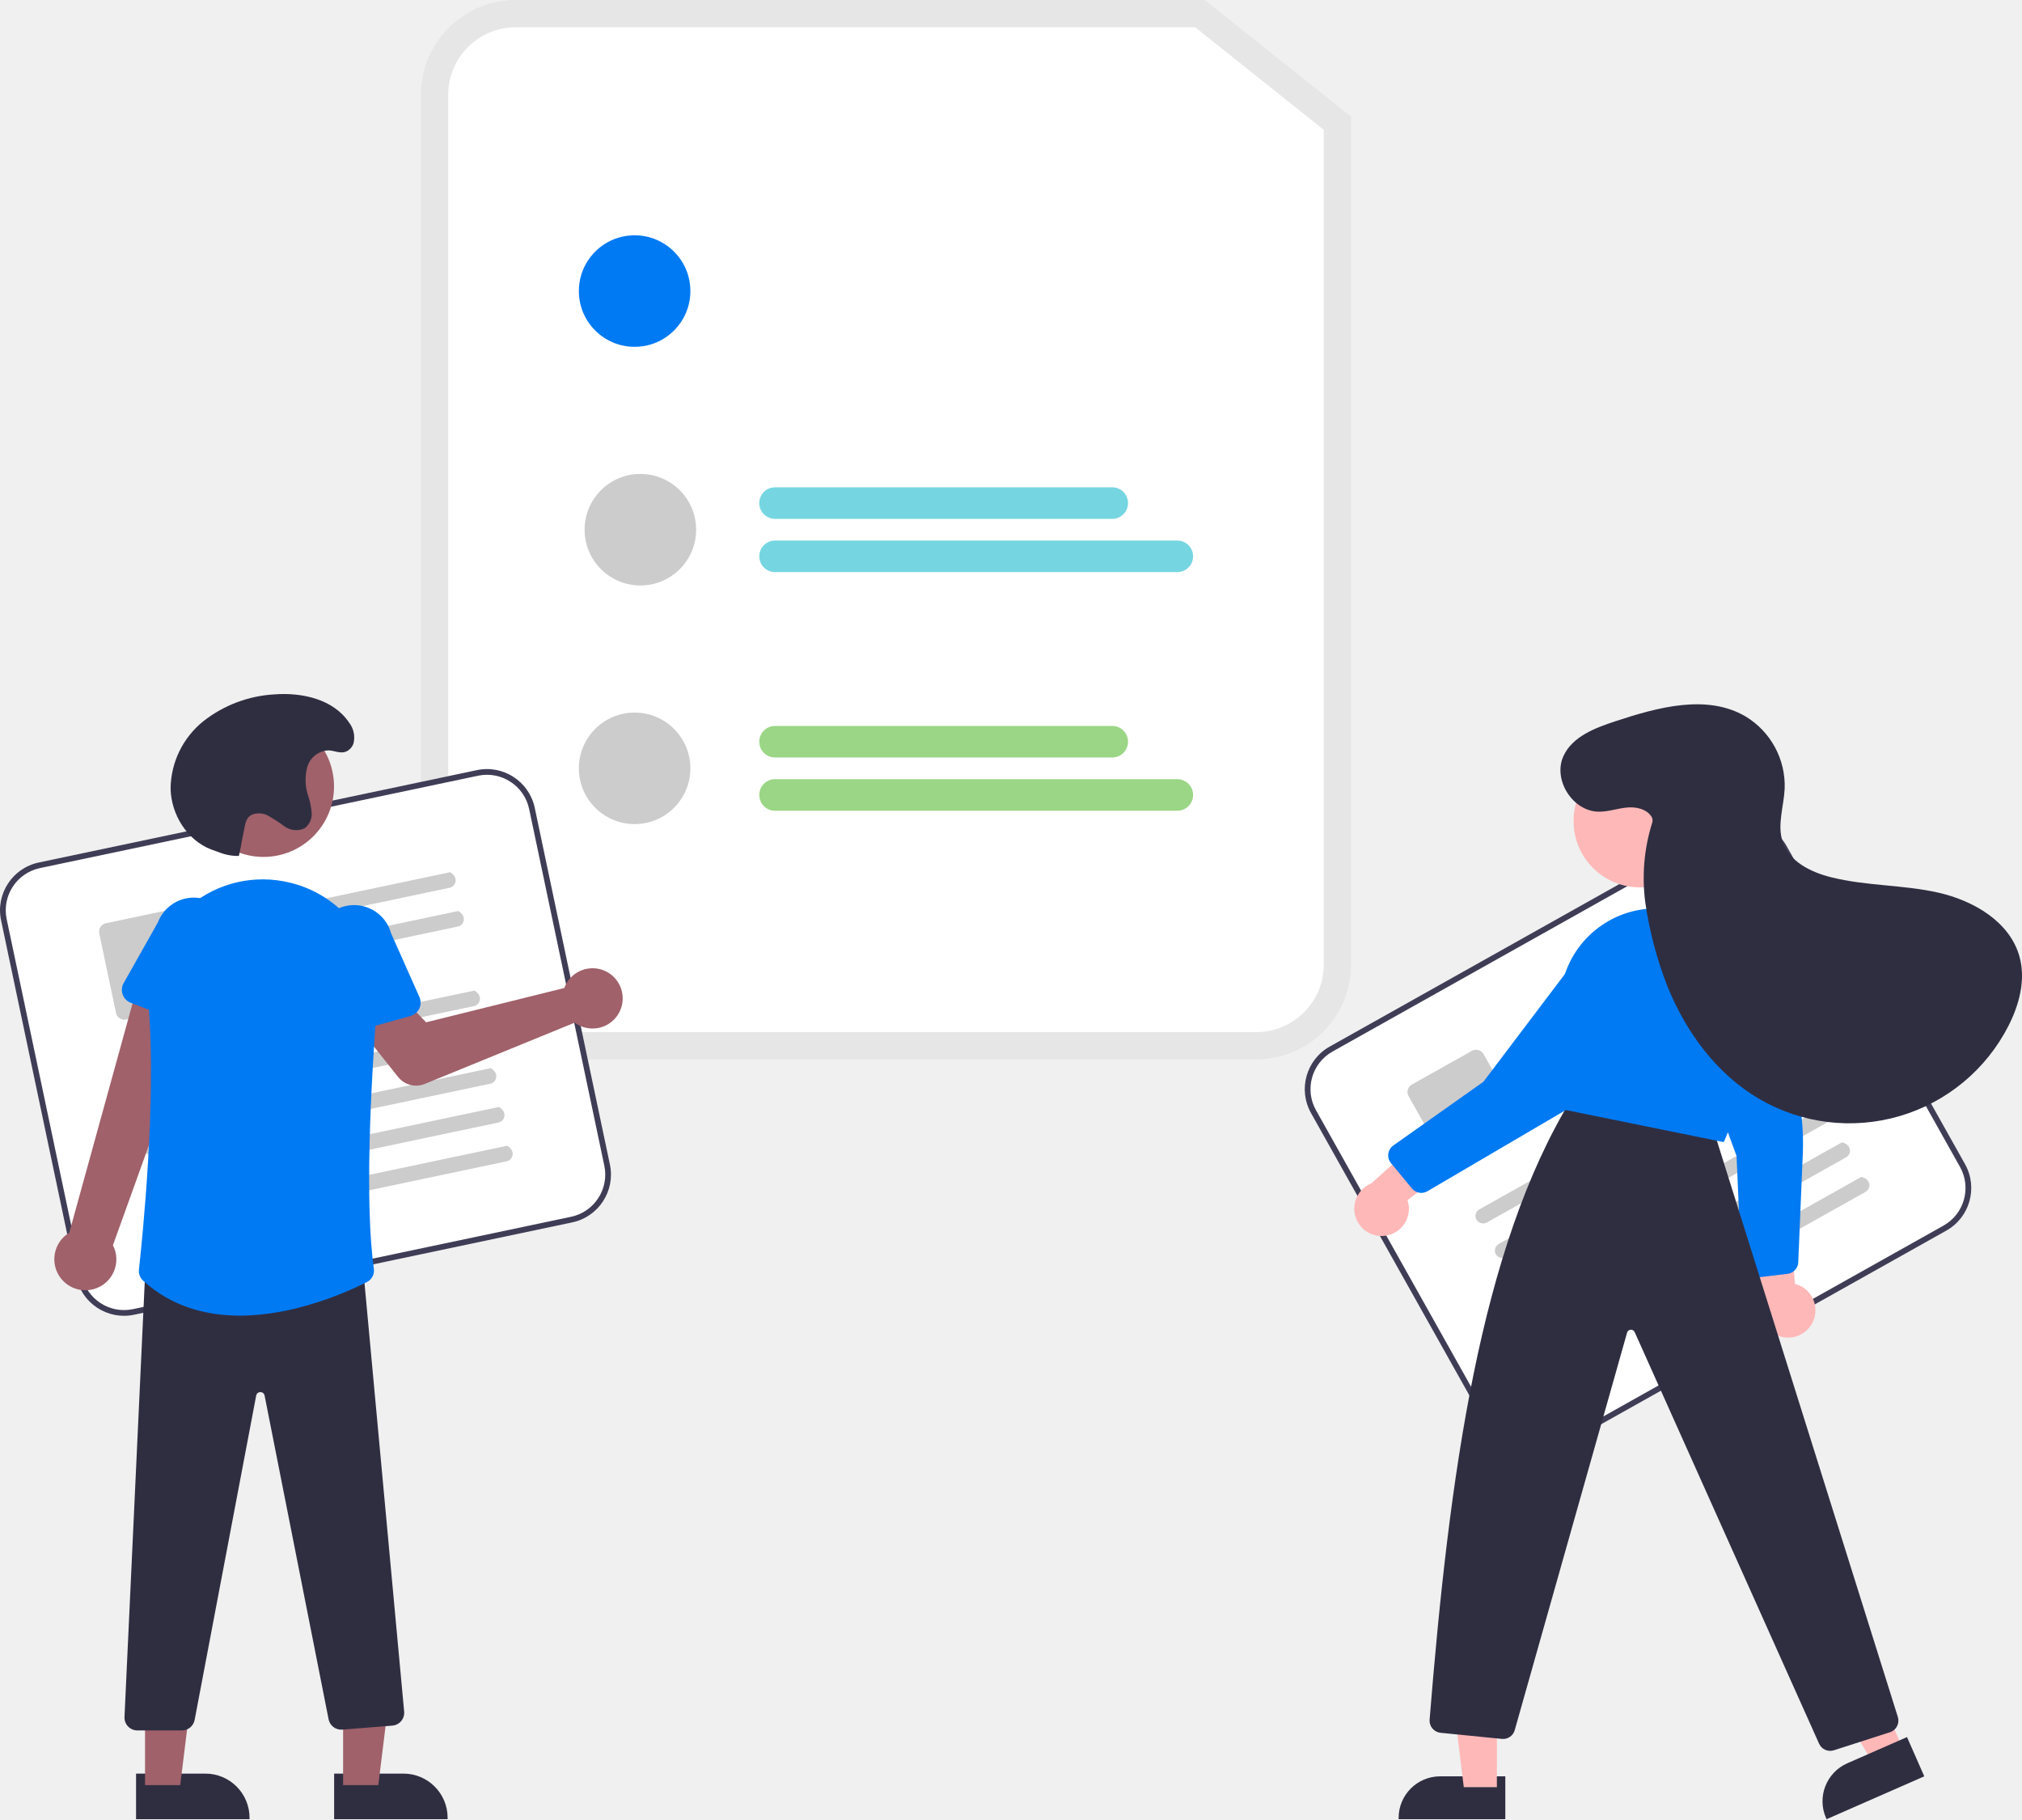
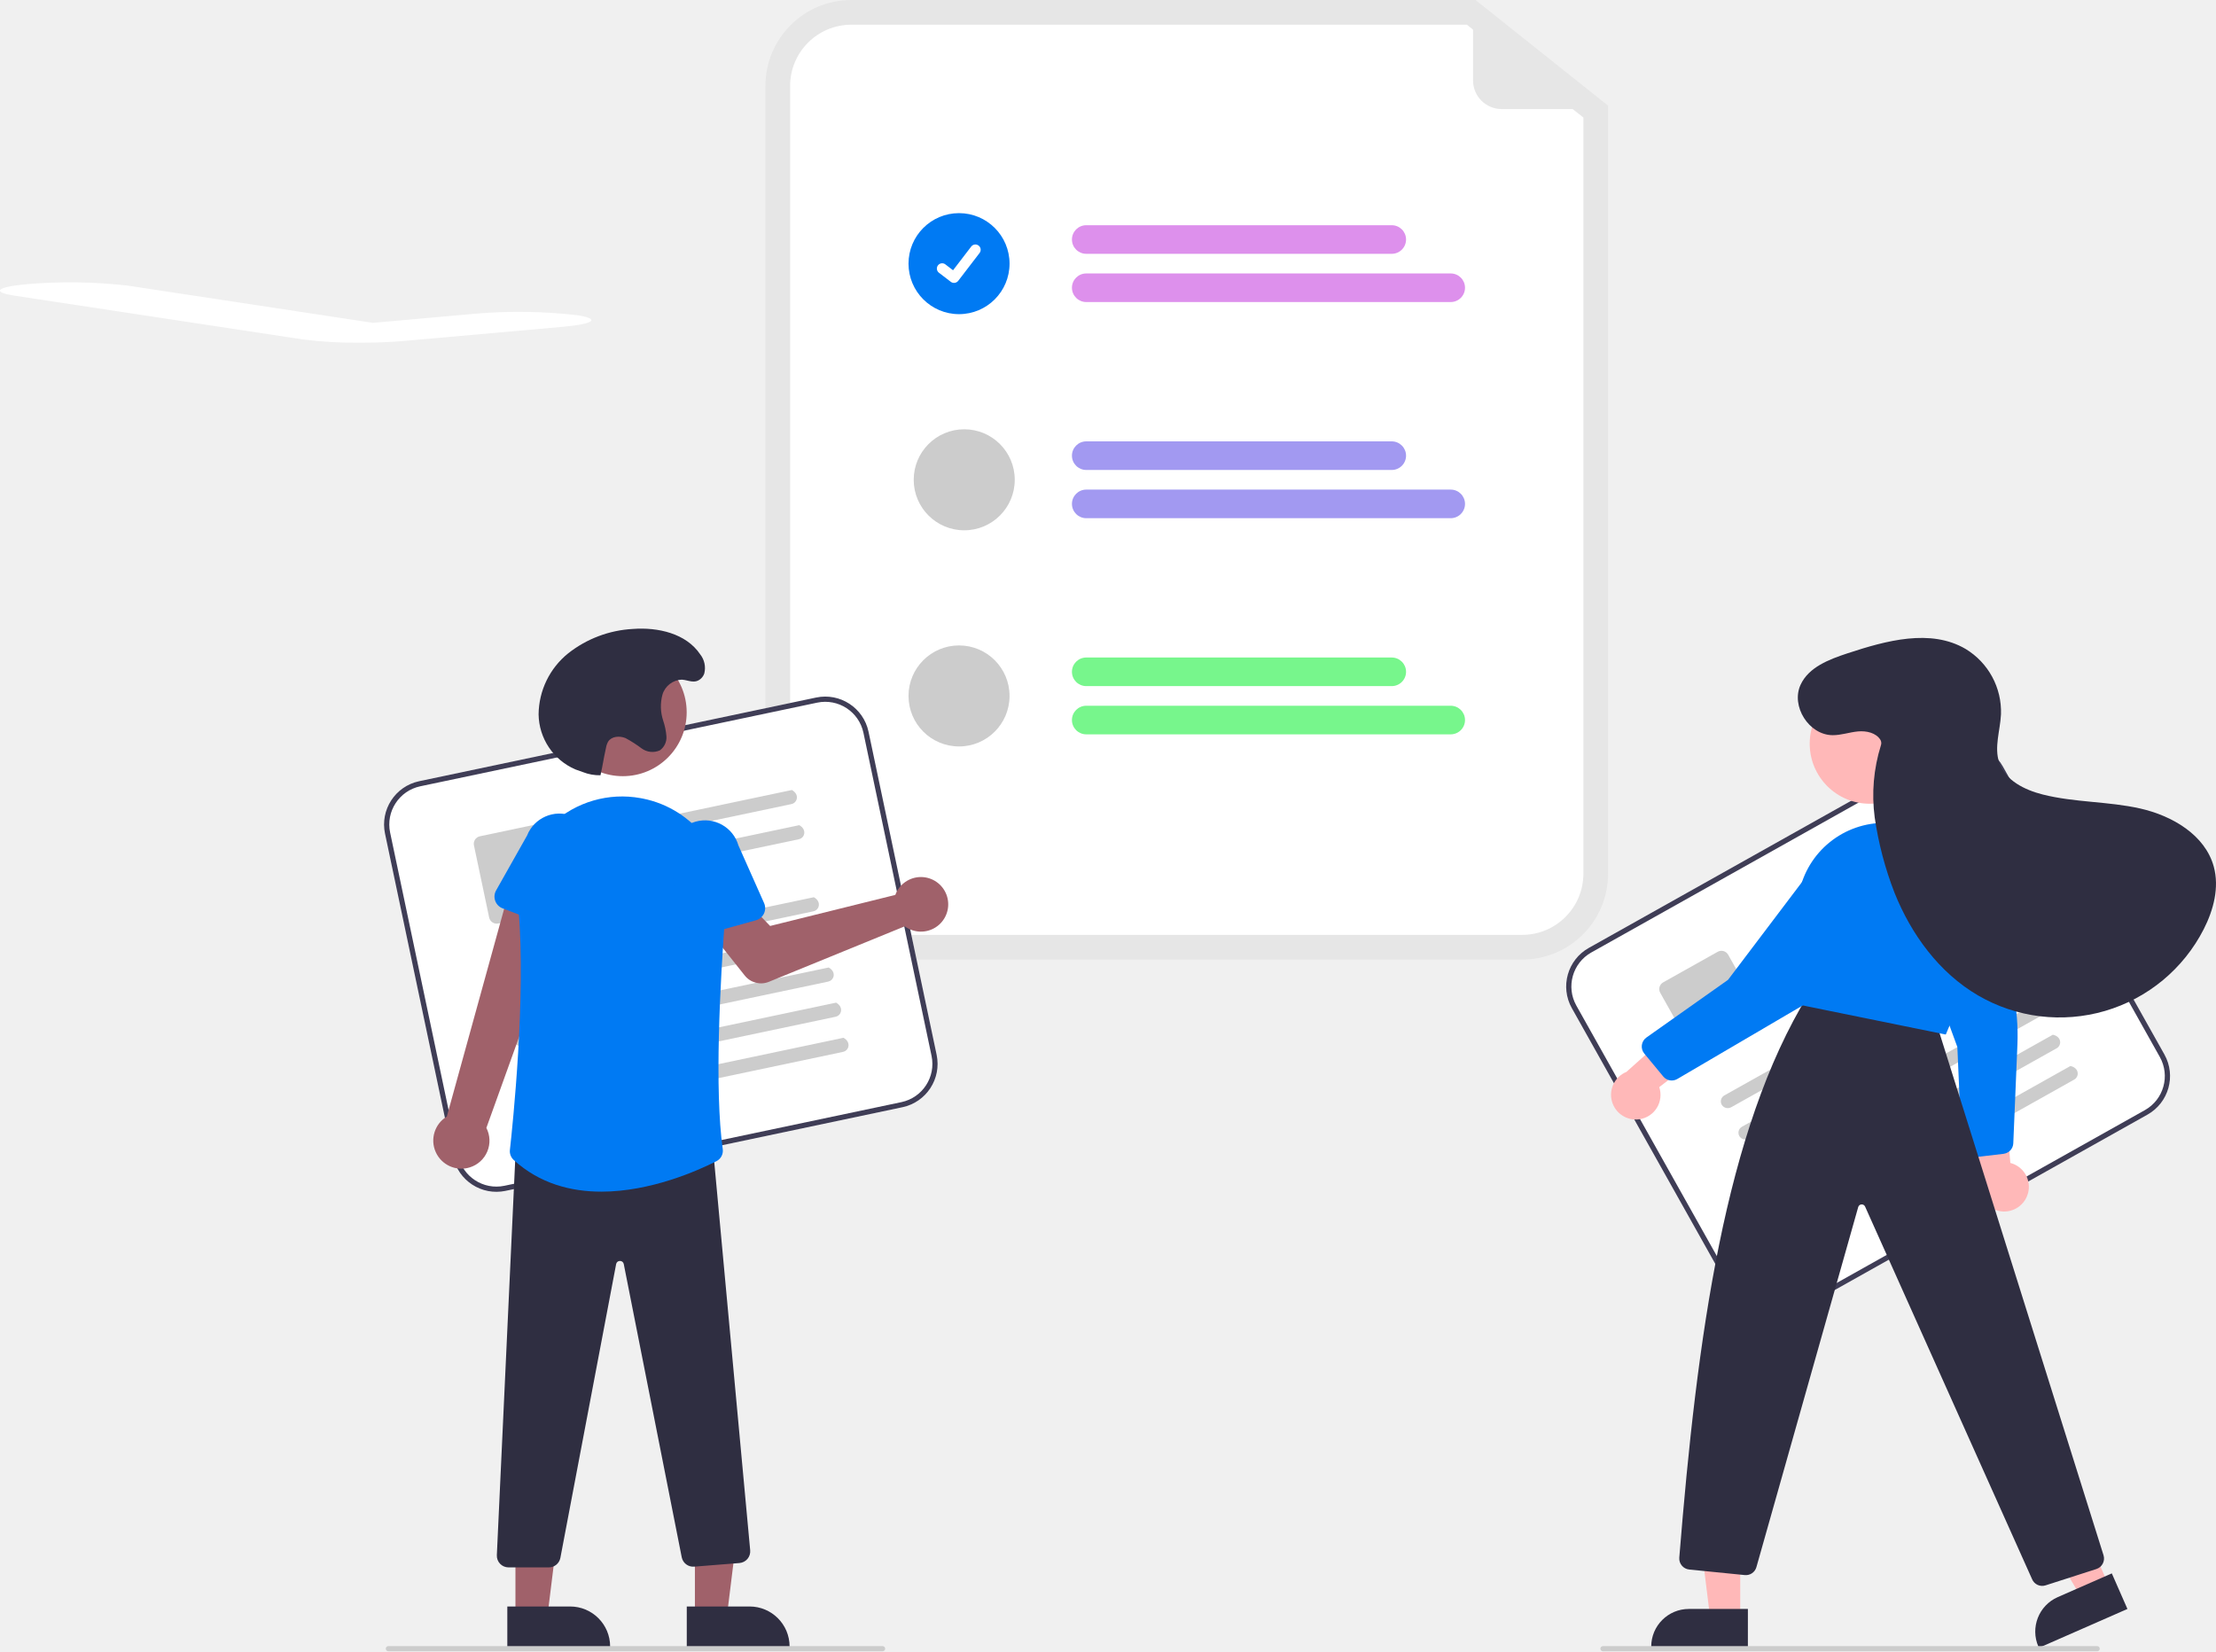
- <svg xmlns="http://www.w3.org/2000/svg" width="391.733" height="352.407" viewBox="0 0 391.733 352.407">
-   <g id="Group_20" data-name="Group 20" transform="translate(-1129 -130.921)">
-     <path id="Path_16" data-name="Path 16" d="M364.216,750.263h13.428a8.557,8.557,0,0,1,8.557,8.557v.278H364.216Z" transform="translate(829.518 -275.77)" fill="#2f2e41" />
-     <path id="Path_18" data-name="Path 18" d="M295.216,750.263h13.428a8.557,8.557,0,0,1,8.557,8.557v.278H295.216Z" transform="translate(860.143 -275.77)" fill="#2f2e41" />
-     <path id="Path_31" data-name="Path 31" d="M755.7,759.52H735.031v-.261a8.045,8.045,0,0,1,8.045-8.045H755.7Z" transform="translate(664.933 -276.192)" fill="#2f2e41" />
-     <g id="Group_19" data-name="Group 19">
-       <path id="Path_1" data-name="Path 1" d="M556.292,337.721H412.8a18.374,18.374,0,0,1-18.353-18.353V150.853A18.374,18.374,0,0,1,412.8,132.5H546.3l28.349,22.6V319.368A18.374,18.374,0,0,1,556.292,337.721Z" transform="translate(816.098 -1.579)" fill="#e6e6e6" />
-       <path id="Path_2" data-name="Path 2" d="M417.021,142a13.084,13.084,0,0,0-13.07,13.07V323.584a13.084,13.084,0,0,0,13.07,13.07H560.508a13.084,13.084,0,0,0,13.07-13.07V161.858L548.665,142Z" transform="translate(811.881 -5.796)" fill="#fff" />
-       <path id="Path_5" data-name="Path 5" d="M580.695,308.344H515.367a3.056,3.056,0,0,1,0-6.113h65.328a3.056,3.056,0,1,1,0,6.113Z" transform="translate(763.787 -76.913)" fill="#75d6e1" />
-       <path id="Path_6" data-name="Path 6" d="M593.3,326.891H515.367a3.056,3.056,0,0,1,0-6.113H593.3a3.056,3.056,0,1,1,0,6.113Z" transform="translate(763.787 -85.145)" fill="#75d6e1" />
-       <path id="Path_7" data-name="Path 7" d="M580.695,391.462H515.367a3.056,3.056,0,0,1,0-6.113h65.328a3.056,3.056,0,1,1,0,6.113Z" transform="translate(763.787 -113.805)" fill="#9ad685" />
-       <path id="Path_8" data-name="Path 8" d="M593.3,410.009H515.367a3.056,3.056,0,0,1,0-6.113H593.3a3.056,3.056,0,1,1,0,6.113Z" transform="translate(763.787 -122.037)" fill="#9ad685" />
-       <circle id="Ellipse_44" data-name="Ellipse 44" cx="10.802" cy="10.802" r="10.802" transform="translate(1241.147 176.503)" fill="#007af3" />
-       <circle id="Ellipse_44-2" data-name="Ellipse 44" cx="10.802" cy="10.802" r="10.802" transform="translate(1242.26 222.729)" fill="#ccc" />
-       <circle id="Ellipse_44-3" data-name="Ellipse 44" cx="10.802" cy="10.802" r="10.802" transform="translate(1241.147 268.956)" fill="#ccc" />
-       <path id="Path_10" data-name="Path 10" d="M358.688,488.187l-84.895,17.894a9.465,9.465,0,0,1-11.2-7.3l-14.568-69.113a9.465,9.465,0,0,1,7.3-11.2l84.895-17.894a9.465,9.465,0,0,1,11.2,7.3l14.568,69.113A9.465,9.465,0,0,1,358.688,488.187Z" transform="translate(881.179 -120.471)" fill="#fff" />
-       <path id="Path_11" data-name="Path 11" d="M358.688,488.187l-84.895,17.894a9.465,9.465,0,0,1-11.2-7.3l-14.568-69.113a9.465,9.465,0,0,1,7.3-11.2l84.895-17.894a9.465,9.465,0,0,1,11.2,7.3l14.568,69.113A9.465,9.465,0,0,1,358.688,488.187ZM255.555,419.555a8.352,8.352,0,0,0-6.442,9.883l14.568,69.113a8.352,8.352,0,0,0,9.884,6.442L358.458,487.1a8.352,8.352,0,0,0,6.443-9.883L350.333,408.1a8.352,8.352,0,0,0-9.883-6.442Z" transform="translate(881.179 -120.471)" fill="#3f3d56" />
-       <path id="Path_411" data-name="Path 411" d="M368.81,439.308l-42.845,9.031a1.519,1.519,0,0,1-1.8-1.036,1.463,1.463,0,0,1,1.112-1.81l43.614-9.193c1.7.96,1.165,2.745-.085,3.008Z" transform="translate(847.315 -136.42)" fill="#ccc" />
-       <path id="Path_412" data-name="Path 412" d="M371.658,452.821l-42.845,9.031a1.519,1.519,0,0,1-1.8-1.036,1.463,1.463,0,0,1,1.112-1.81l43.614-9.193c1.7.96,1.165,2.745-.085,3.008Z" transform="translate(846.051 -142.417)" fill="#ccc" />
-       <path id="Path_413" data-name="Path 413" d="M300.639,467.752l-13.076,2.756a1.648,1.648,0,0,1-1.95-1.271l-3.252-15.431a1.647,1.647,0,0,1,1.271-1.95l13.076-2.756a1.648,1.648,0,0,1,1.95,1.271L301.91,465.8a1.647,1.647,0,0,1-1.271,1.95Z" transform="translate(865.865 -142.085)" fill="#ccc" />
-       <path id="Path_414" data-name="Path 414" d="M359.274,480.536,293.885,494.32a1.519,1.519,0,0,1-1.8-1.036,1.463,1.463,0,0,1,1.111-1.81l66.159-13.945c1.7.96,1.165,2.745-.085,3.008Z" transform="translate(861.553 -154.719)" fill="#ccc" />
-       <path id="Path_415" data-name="Path 415" d="M362.123,494.054l-65.389,13.783a1.519,1.519,0,0,1-1.8-1.036,1.463,1.463,0,0,1,1.111-1.81l66.159-13.945c1.7.96,1.165,2.745-.085,3.008Z" transform="translate(860.289 -160.718)" fill="#ccc" />
-       <path id="Path_416" data-name="Path 416" d="M364.971,507.561l-65.39,13.783a1.519,1.519,0,0,1-1.8-1.036,1.463,1.463,0,0,1,1.112-1.81l66.159-13.945c1.7.96,1.165,2.745-.085,3.008Z" transform="translate(859.025 -166.713)" fill="#ccc" />
-       <path id="Path_417" data-name="Path 417" d="M367.82,521.078l-65.39,13.783a1.519,1.519,0,0,1-1.8-1.036,1.463,1.463,0,0,1,1.111-1.81L367.9,518.07c1.7.96,1.165,2.745-.085,3.008Z" transform="translate(857.76 -172.712)" fill="#ccc" />
-       <path id="Path_418" data-name="Path 418" d="M370.667,534.587l-65.39,13.783a1.519,1.519,0,0,1-1.8-1.036,1.463,1.463,0,0,1,1.112-1.81l66.159-13.945c1.7.96,1.165,2.745-.085,3.008Z" transform="translate(856.497 -178.708)" fill="#ccc" />
-       <path id="Path_12" data-name="Path 12" d="M413.161,472.738a5.854,5.854,0,0,0-.38.84l-26.77,6.643-4.657-4.818-8.189,6.078,7.415,9.33a4.45,4.45,0,0,0,5.166,1.35l29.047-11.87a5.838,5.838,0,1,0-1.633-7.554Z" transform="translate(825.546 -151.267)" fill="#a0616a" />
-       <path id="Path_13" data-name="Path 13" d="M274.544,532a5.975,5.975,0,0,0,3.547-8.447l18.422-51.2-12.794-2.267-14.086,51.044A6.007,6.007,0,0,0,274.544,532Z" transform="translate(872.788 -151.413)" fill="#a0616a" />
-       <path id="Path_14" data-name="Path 14" d="M304.626,470.414l-12.632-4.848a2.679,2.679,0,0,1-1.374-3.817L297.248,450a7.44,7.44,0,1,1,13.876,5.372L308.2,468.5a2.679,2.679,0,0,1-3.575,1.918Z" transform="translate(862.336 -140.389)" fill="#007af3" />
-       <path id="Path_15" data-name="Path 15" d="M119.524,600.777h6.818l3.243-26.3H119.523Z" transform="translate(1075.949 -124.058)" fill="#a0616a" />
-       <path id="Path_17" data-name="Path 17" d="M50.524,600.777h6.818l3.243-26.3H50.523Z" transform="translate(1106.574 -124.058)" fill="#a0616a" />
-       <path id="Path_19" data-name="Path 19" d="M302.313,661.993h-8.628a2.5,2.5,0,0,1-2.5-2.622l4.1-88.057.258-.007,41.667-1.086,8.153,88.107a2.5,2.5,0,0,1-2.292,2.731l-9.692.775a2.5,2.5,0,0,1-2.651-1.992l-12.4-62.721a.809.809,0,0,0-.817-.667h0a.809.809,0,0,0-.815.674l-11.925,62.845A2.508,2.508,0,0,1,302.313,661.993Z" transform="translate(861.934 -195.86)" fill="#2f2e41" />
-       <circle id="Ellipse_1" data-name="Ellipse 1" cx="13.66" cy="13.66" r="13.66" transform="translate(1166.393 269.6)" fill="#a0616a" />
-       <path id="Path_20" data-name="Path 20" d="M315.76,523.3c-6.511,0-13.2-1.711-18.741-6.771a2.531,2.531,0,0,1-.817-2.141c.593-5.331,3.472-32.858,1.851-51.246a22.257,22.257,0,0,1,7.205-18.523,22.023,22.023,0,0,1,18.888-5.469h0c.17.03.34.063.51.1a22.126,22.126,0,0,1,17.675,23.543c-1.255,16.5-2.379,38.808-.613,51.426a2.5,2.5,0,0,1-1.343,2.579C336.357,518.821,326.289,523.3,315.76,523.3Z" transform="translate(859.712 -137.524)" fill="#007af3" />
-       <path id="Path_21" data-name="Path 21" d="M360.942,472.559a2.676,2.676,0,0,1-1.174-1.9L358.1,457.32a7.44,7.44,0,1,1,14.323-4.031l5.482,12.325a2.679,2.679,0,0,1-1.73,3.669l-13.035,3.627A2.676,2.676,0,0,1,360.942,472.559Z" transform="translate(832.355 -141.551)" fill="#007af3" />
-       <path id="Path_22" data-name="Path 22" d="M320.478,405.6a9.787,9.787,0,0,1-3.78-.684c-.529-.2-1.078-.371-1.607-.576-4.664-1.8-7.737-6.769-7.847-11.769a16.947,16.947,0,0,1,6.323-13.049,24.469,24.469,0,0,1,13.809-5.219c5.371-.409,11.418.953,14.419,5.426a4.711,4.711,0,0,1,.884,4.072,2.606,2.606,0,0,1-.734,1.128c-1.34,1.192-2.676.3-4.043.217a4.469,4.469,0,0,0-4.171,3.192,9.618,9.618,0,0,0,.15,5.557,13.882,13.882,0,0,1,.7,3.379,3.4,3.4,0,0,1-1.408,2.991,3.877,3.877,0,0,1-3.889-.409,27.012,27.012,0,0,0-3.457-2.214c-1.268-.521-2.972-.406-3.71.75a4.1,4.1,0,0,0-.469,1.354c-.662,3.015-.51,2.837-1.171,5.853Z" transform="translate(854.806 -108.871)" fill="#2f2e41" />
-       <path id="Path_24" data-name="Path 24" d="M826.631,497.842l-75.669,42.445a9.465,9.465,0,0,1-12.871-3.621l-34.554-61.6a9.465,9.465,0,0,1,3.621-12.872l75.669-42.444a9.465,9.465,0,0,1,12.871,3.621l34.554,61.6a9.465,9.465,0,0,1-3.621,12.871Z" transform="translate(679.447 -128.537)" fill="#fff" />
-       <path id="Path_25" data-name="Path 25" d="M826.631,497.842l-75.669,42.445a9.465,9.465,0,0,1-12.871-3.621l-34.554-61.6a9.465,9.465,0,0,1,3.621-12.872l75.669-42.444a9.465,9.465,0,0,1,12.871,3.621l34.554,61.6a9.465,9.465,0,0,1-3.621,12.871ZM707.7,463.163a8.352,8.352,0,0,0-3.195,11.357l34.554,61.6a8.352,8.352,0,0,0,11.357,3.195l75.669-42.444a8.352,8.352,0,0,0,3.195-11.357l-34.554-61.6a8.352,8.352,0,0,0-11.357-3.195Z" transform="translate(679.447 -128.537)" fill="#3f3d56" />
-       <path id="Path_411-2" data-name="Path 411" d="M817.987,460.337,779.8,481.759a1.519,1.519,0,0,1-2.024-.452,1.463,1.463,0,0,1,.52-2.059l38.874-21.805c1.912.407,1.932,2.271.818,2.9Z" transform="translate(646.063 -145.803)" fill="#ccc" />
-       <path id="Path_412-2" data-name="Path 412" d="M824.743,472.382,786.554,493.8a1.519,1.519,0,0,1-2.024-.452,1.463,1.463,0,0,1,.52-2.059l38.874-21.805c1.912.407,1.932,2.271.818,2.9Z" transform="translate(643.064 -151.149)" fill="#ccc" />
-       <path id="Path_413-2" data-name="Path 413" d="M759.939,514.958,748.284,521.5a1.647,1.647,0,0,1-2.24-.63l-7.715-13.754a1.647,1.647,0,0,1,.63-2.24l11.655-6.538a1.648,1.648,0,0,1,2.24.63l7.715,13.754a1.647,1.647,0,0,1-.63,2.24Z" transform="translate(663.563 -163.86)" fill="#ccc" />
-       <path id="Path_414-2" data-name="Path 414" d="M822.339,497.155l-58.284,32.693a1.519,1.519,0,0,1-2.024-.452,1.463,1.463,0,0,1,.52-2.059l58.969-33.077C823.433,494.666,823.453,496.53,822.339,497.155Z" transform="translate(653.05 -162.144)" fill="#ccc" />
-       <path id="Path_415-2" data-name="Path 415" d="M829.1,509.2,770.814,541.9a1.519,1.519,0,0,1-2.024-.452,1.463,1.463,0,0,1,.52-2.059l58.969-33.077c1.912.407,1.932,2.271.818,2.9Z" transform="translate(650.05 -167.492)" fill="#ccc" />
-       <path id="Path_416-2" data-name="Path 416" d="M835.851,521.243l-58.283,32.692a1.519,1.519,0,0,1-2.024-.452,1.463,1.463,0,0,1,.52-2.059l58.969-33.077C836.945,518.754,836.964,520.618,835.851,521.243Z" transform="translate(647.052 -172.836)" fill="#ccc" />
-       <path id="Path_417-2" data-name="Path 417" d="M842.609,533.29l-58.284,32.693a1.519,1.519,0,0,1-2.024-.452,1.463,1.463,0,0,1,.52-2.059l58.969-33.078c1.912.407,1.932,2.271.818,2.9Z" transform="translate(644.053 -178.183)" fill="#ccc" />
-       <path id="Path_418-2" data-name="Path 418" d="M849.362,545.332l-58.284,32.692a1.519,1.519,0,0,1-2.023-.452,1.463,1.463,0,0,1,.52-2.059l58.969-33.077C850.456,542.843,850.476,544.707,849.362,545.332Z" transform="translate(641.056 -183.527)" fill="#ccc" />
-       <path id="Path_26" data-name="Path 26" d="M869.254,572.11a5.258,5.258,0,0,0-3.493-7.266l-1.585-18.617-7.623,6.013L859.227,569a5.286,5.286,0,0,0,10.027,3.113Z" transform="translate(610.996 -185.21)" fill="#ffb8b8" />
-       <path id="Path_27" data-name="Path 27" d="M852.537,523.92l-6.331.755a2.353,2.353,0,0,1-2.629-2.235l-.923-21.358-12-32.783a6.756,6.756,0,0,1,.357-6.433,8.823,8.823,0,0,1,1.005-1.3,6.735,6.735,0,0,1,5.874-2.086,7.022,7.022,0,0,1,5.274,3.665l7.826,16.4a46.585,46.585,0,0,1,4.5,22.009l-.883,21.127a2.351,2.351,0,0,1-2.041,2.233Z" transform="translate(622.779 -146.236)" fill="#007af3" />
-       <path id="Path_28" data-name="Path 28" d="M648.282,591.6l-5.87,2.576-12.73-21.414,8.663-3.8Z" transform="translate(849.517 -121.608)" fill="#ffb8b8" />
-       <path id="Path_29" data-name="Path 29" d="M902.4,745.143,883.47,753.45l-.105-.239a8.045,8.045,0,0,1,4.133-10.6h0l11.559-5.074Z" transform="translate(599.398 -270.122)" fill="#2f2e41" />
-       <path id="Path_30" data-name="Path 30" d="M513.888,602.745h-6.41l-3.049-24.725h9.461Z" transform="translate(905.111 -125.631)" fill="#ffb8b8" />
-       <path id="Path_32" data-name="Path 32" d="M821.258,639.875l-35.708-79.687a.784.784,0,0,0-1.477.1L762.315,637.26a2.339,2.339,0,0,1-2.5,1.724L747.928,637.8a2.366,2.366,0,0,1-2.112-2.532c3.78-47.008,9.737-91.374,27.586-120.418l.095-.155,27,5.294,36.043,114.776a2.363,2.363,0,0,1-1.53,2.928l-10.869,3.494a2.344,2.344,0,0,1-2.881-1.308Z" transform="translate(660.149 -171.213)" fill="#2f2e41" />
-       <circle id="Ellipse_2" data-name="Ellipse 2" cx="12.842" cy="12.842" r="12.842" transform="translate(1433.853 277.13)" fill="#ffb8b8" />
-       <path id="Path_33" data-name="Path 33" d="M791.217,487.881l-.164-.034-.039-.162a55.863,55.863,0,0,1-.123-23.7,18.613,18.613,0,0,1,18.635-15.058h0a18.644,18.644,0,0,1,18.252,17.925c.551,14.478-5.366,27.029-5.426,27.154l-.088.184Z" transform="translate(640.675 -142.025)" fill="#007af3" />
-       <path id="Path_34" data-name="Path 34" d="M725.676,545.788a5.258,5.258,0,0,0,4.217-6.872L744.684,527.5,735.5,524.35l-12.638,11.323a5.286,5.286,0,0,0,2.814,10.115Z" transform="translate(671.79 -175.5)" fill="#ffb8b8" />
-       <path id="Path_35" data-name="Path 35" d="M738.995,505.73a2.344,2.344,0,0,1-3-.53l-4.063-4.913a2.352,2.352,0,0,1,.455-3.42l17.454-12.343L770.9,456.68a6.756,6.756,0,0,1,5.6-3.184,8.813,8.813,0,0,1,1.635.143h0a6.732,6.732,0,0,1,4.935,3.809,7.022,7.022,0,0,1-.224,6.418l-15.593,25.253-.034.055Z" transform="translate(666.55 -144.052)" fill="#007af3" />
-       <path id="Path_36" data-name="Path 36" d="M809.077,399.638c-.946-1.557-3.035-2-4.849-1.819s-3.577.815-5.4.8c-5.059-.039-8.964-6.205-6.837-10.8,1.744-3.765,6.1-5.418,10.042-6.715,8.263-2.72,17.755-5.334,25.254-.923a15.691,15.691,0,0,1,7.553,13.982c-.169,3.471-1.5,7.037-.374,10.326,1.3,3.794,5.41,5.829,9.3,6.814,6.813,1.726,14,1.448,20.852,3s13.881,5.659,15.729,12.44c1.214,4.454-.053,9.249-2.15,13.362a34.606,34.606,0,0,1-48.277,14.16c-8.288-4.84-14.272-13.019-17.839-21.929a73.425,73.425,0,0,1-4.244-16.128,35.874,35.874,0,0,1,1.326-15.413,1.416,1.416,0,0,0-.083-1.156Z" transform="translate(639.914 -110.463)" fill="#2f2e41" />
-     </g>
+ <svg xmlns="http://www.w3.org/2000/svg" width="441.629" height="329.14" viewBox="0 0 441.629 329.14">
+   <g id="Group_20" data-name="Group 20" transform="translate(-1129.371 -126.93)">
+     <path id="Path_395" data-name="Path 395" d="M532.094,238.549c3.057,0,6.032-.114,8.479-.328l.151-.013,31.936-2.844c6.219-.555,7.4-1.592,2.627-2.316a101.392,101.392,0,0,0-19.9-.306L534.7,234.589l-48.879-7.423a101.357,101.357,0,0,0-19.891-.306h0l.3.049-.312-.049c-6.211.556-7.385,1.592-2.624,2.316l57.493,8.727a83.154,83.154,0,0,0,11.288.644Z" transform="translate(668.997 -43.309)" fill="#fff" />
+     <path id="Path_124" data-name="Path 124" d="M545.285,323.764H411.556a17.124,17.124,0,0,1-17.1-17.1V149.6a17.124,17.124,0,0,1,17.1-17.1H535.97l26.421,21.059v153.1A17.124,17.124,0,0,1,545.285,323.764Z" transform="translate(887.46 -5.57)" fill="#e6e6e6" />
+     <path id="Path_125" data-name="Path 125" d="M416.132,142a12.2,12.2,0,0,0-12.181,12.181V311.235a12.2,12.2,0,0,0,12.181,12.181H549.861a12.2,12.2,0,0,0,12.181-12.181V160.508L538.823,142Z" transform="translate(882.885 -10.146)" fill="#fff" />
+     <path id="Path_126" data-name="Path 126" d="M576.044,224.81H515.159a2.848,2.848,0,1,1,0-5.7h60.885a2.848,2.848,0,0,1,0,5.7Z" transform="translate(830.691 -47.289)" fill="#dd90ec" />
+     <path id="Path_127" data-name="Path 127" d="M587.794,243.357H515.159a2.848,2.848,0,1,1,0-5.7h72.635a2.848,2.848,0,1,1,0,5.7Z" transform="translate(830.691 -56.223)" fill="#dd90ec" />
+     <path id="Path_128" data-name="Path 128" d="M576.044,307.928H515.159a2.848,2.848,0,1,1,0-5.7h60.885a2.848,2.848,0,0,1,0,5.7Z" transform="translate(830.691 -87.324)" fill="#a299f1" />
+     <path id="Path_129" data-name="Path 129" d="M587.794,326.475H515.159a2.848,2.848,0,1,1,0-5.7h72.635a2.848,2.848,0,1,1,0,5.7Z" transform="translate(830.691 -96.258)" fill="#a299f1" />
+     <path id="Path_130" data-name="Path 130" d="M576.044,391.046H515.159a2.848,2.848,0,1,1,0-5.7h60.885a2.848,2.848,0,0,1,0,5.7Z" transform="translate(830.691 -127.36)" fill="#77f68c" />
+     <path id="Path_131" data-name="Path 131" d="M587.794,409.593H515.159a2.848,2.848,0,1,1,0-5.7h72.635a2.848,2.848,0,1,1,0,5.7Z" transform="translate(830.691 -136.293)" fill="#77f68c" />
+     <circle id="Ellipse_44" data-name="Ellipse 44" cx="10.068" cy="10.068" r="10.068" transform="translate(1310.429 169.412)" fill="#007af3" />
+     <path id="Path_395-2" data-name="Path 395" d="M463.791,234.177a1.044,1.044,0,0,1-.628-.209l-.011-.008-2.366-1.81a1.051,1.051,0,1,1,1.279-1.669l1.533,1.175,3.621-4.725a1.051,1.051,0,0,1,1.474-.195h0l-.023.031.023-.031a1.052,1.052,0,0,1,.194,1.474l-4.26,5.555a1.052,1.052,0,0,1-.836.41Z" transform="translate(855.707 -50.857)" fill="#fff" />
+     <circle id="Ellipse_44-2" data-name="Ellipse 44" cx="10.068" cy="10.068" r="10.068" transform="translate(1311.466 212.494)" fill="#ccc" />
+     <circle id="Ellipse_44-3" data-name="Ellipse 44" cx="10.068" cy="10.068" r="10.068" transform="translate(1310.429 255.577)" fill="#ccc" />
+     <path id="Path_132" data-name="Path 132" d="M692.932,154.606h-20.7a5.7,5.7,0,0,1-5.7-5.7V133.623a.356.356,0,0,1,.577-.279l26.037,20.627a.356.356,0,0,1-.221.635Z" transform="translate(756.404 -5.94)" fill="#e6e6e6" />
+     <path id="Path_133" data-name="Path 133" d="M351.148,482.215l-79.121,16.677a8.822,8.822,0,0,1-10.44-6.8L248.01,427.675a8.822,8.822,0,0,1,6.8-10.44l79.121-16.677a8.822,8.822,0,0,1,10.44,6.8l13.577,64.412A8.822,8.822,0,0,1,351.148,482.215Z" transform="translate(958.088 -134.594)" fill="#fff" />
+     <path id="Path_134" data-name="Path 134" d="M351.148,482.215l-79.121,16.677a8.822,8.822,0,0,1-10.44-6.8L248.01,427.675a8.822,8.822,0,0,1,6.8-10.44l79.121-16.677a8.822,8.822,0,0,1,10.44,6.8l13.577,64.412A8.822,8.822,0,0,1,351.148,482.215ZM255.029,418.25a7.784,7.784,0,0,0-6,9.211L262.6,491.874a7.784,7.784,0,0,0,9.211,6L350.934,481.2a7.784,7.784,0,0,0,6-9.211l-13.577-64.413a7.784,7.784,0,0,0-9.211-6Z" transform="translate(958.088 -134.594)" fill="#3f3d56" />
+     <path id="Path_411" data-name="Path 411" d="M365.771,439.1l-39.931,8.417a1.415,1.415,0,0,1-1.674-.966,1.364,1.364,0,0,1,1.036-1.687l40.648-8.568c1.587.894,1.085,2.558-.079,2.8Z" transform="translate(921.337 -151.901)" fill="#ccc" />
+     <path id="Path_412" data-name="Path 412" d="M368.618,452.617l-39.931,8.417a1.416,1.416,0,0,1-1.674-.966,1.364,1.364,0,0,1,1.036-1.687l40.648-8.568c1.587.894,1.085,2.558-.079,2.8Z" transform="translate(919.965 -158.41)" fill="#ccc" />
+     <path id="Path_413" data-name="Path 413" d="M299.393,466.481l-12.187,2.569a1.535,1.535,0,0,1-1.817-1.184l-3.031-14.381a1.535,1.535,0,0,1,1.184-1.817l12.187-2.569a1.536,1.536,0,0,1,1.817,1.184l3.031,14.381a1.535,1.535,0,0,1-1.184,1.817Z" transform="translate(941.468 -158.05)" fill="#ccc" />
+     <path id="Path_414" data-name="Path 414" d="M354.7,480.332l-60.942,12.846a1.416,1.416,0,0,1-1.674-.966,1.364,1.364,0,0,1,1.036-1.687l61.66-13c1.587.894,1.085,2.558-.079,2.8Z" transform="translate(936.789 -171.76)" fill="#ccc" />
+     <path id="Path_415" data-name="Path 415" d="M357.551,493.849l-60.942,12.846a1.416,1.416,0,0,1-1.674-.966,1.364,1.364,0,0,1,1.036-1.687l61.66-13c1.587.894,1.085,2.558-.079,2.8Z" transform="translate(935.417 -178.27)" fill="#ccc" />
+     <path id="Path_416" data-name="Path 416" d="M360.4,507.357,299.455,520.2a1.416,1.416,0,0,1-1.674-.966,1.364,1.364,0,0,1,1.036-1.687l61.66-13c1.587.894,1.085,2.558-.079,2.8Z" transform="translate(934.045 -184.777)" fill="#ccc" />
+     <path id="Path_417" data-name="Path 417" d="M363.247,520.873,302.3,533.719a1.416,1.416,0,0,1-1.674-.966,1.364,1.364,0,0,1,1.036-1.687l61.66-13c1.587.894,1.085,2.558-.079,2.8Z" transform="translate(932.673 -191.287)" fill="#ccc" />
+     <path id="Path_418" data-name="Path 418" d="M366.094,534.383l-60.943,12.845a1.415,1.415,0,0,1-1.674-.966,1.363,1.363,0,0,1,1.036-1.687l61.659-13c1.587.894,1.086,2.558-.079,2.8Z" transform="translate(931.302 -197.794)" fill="#ccc" />
+     <path id="Path_135" data-name="Path 135" d="M410.441,472.535a5.454,5.454,0,0,0-.354.783l-24.949,6.191-4.34-4.49-7.632,5.664,6.911,8.7a4.147,4.147,0,0,0,4.815,1.258l27.072-11.062a5.441,5.441,0,1,0-1.522-7.04Z" transform="translate(897.713 -168.014)" fill="#a0616a" />
+     <path id="Path_136" data-name="Path 136" d="M274.013,527.788a5.568,5.568,0,0,0,3.306-7.872l17.169-47.721-11.924-2.113-13.128,47.573a5.6,5.6,0,0,0,4.576,10.134Z" transform="translate(948.981 -168.173)" fill="#a0616a" />
+     <path id="Path_137" data-name="Path 137" d="M303.65,468.7l-11.773-4.518a2.5,2.5,0,0,1-1.28-3.557l6.176-10.95a6.934,6.934,0,0,1,12.932,5.007l-2.724,12.231a2.5,2.5,0,0,1-3.331,1.787Z" transform="translate(937.639 -156.209)" fill="#007af3" />
+     <path id="Path_138" data-name="Path 138" d="M119.524,598.988h6.355l3.023-24.511h-9.379Z" transform="translate(1148.337 -149.778)" fill="#a0616a" />
+     <path id="Path_139" data-name="Path 139" d="M364.216,750.263h12.515a7.975,7.975,0,0,1,7.975,7.975v.259h-20.49Z" transform="translate(902.023 -303.127)" fill="#2f2e41" />
+     <path id="Path_140" data-name="Path 140" d="M50.524,598.988h6.355L59.9,574.477H50.523Z" transform="translate(1181.572 -149.778)" fill="#a0616a" />
+     <path id="Path_141" data-name="Path 141" d="M295.216,750.263h12.515a7.975,7.975,0,0,1,7.975,7.975v.259h-20.49Z" transform="translate(935.259 -303.127)" fill="#2f2e41" />
+     <path id="Path_142" data-name="Path 142" d="M301.556,655.752h-8.041a2.333,2.333,0,0,1-2.33-2.443L295,571.24l.241-.007,38.833-1.012,7.6,82.115a2.333,2.333,0,0,1-2.136,2.546l-9.033.722a2.334,2.334,0,0,1-2.471-1.857l-11.554-58.456a.753.753,0,0,0-.761-.622h0a.754.754,0,0,0-.76.628L303.844,653.87a2.338,2.338,0,0,1-2.288,1.882Z" transform="translate(937.202 -216.407)" fill="#2f2e41" />
+     <circle id="Ellipse_11" data-name="Ellipse 11" cx="12.731" cy="12.731" r="12.731" transform="translate(1240.758 256.177)" fill="#a0616a" />
+     <path id="Path_143" data-name="Path 143" d="M314.429,517.551c-6.068,0-12.3-1.595-17.467-6.311a2.359,2.359,0,0,1-.762-2c.553-4.969,3.236-30.624,1.725-47.761a20.743,20.743,0,0,1,6.715-17.263,20.525,20.525,0,0,1,17.6-5.1h0c.159.028.317.058.476.089a20.621,20.621,0,0,1,16.473,21.942c-1.169,15.374-2.217,36.169-.572,47.929a2.329,2.329,0,0,1-1.252,2.4C333.625,513.378,324.242,517.551,314.429,517.551Z" transform="translate(934.791 -153.1)" fill="#007af3" />
+     <path id="Path_144" data-name="Path 144" d="M360.73,470.879a2.494,2.494,0,0,1-1.094-1.768l-1.551-12.435a6.934,6.934,0,0,1,13.349-3.757l5.109,11.487a2.5,2.5,0,0,1-1.612,3.42l-12.148,3.381A2.494,2.494,0,0,1,360.73,470.879Z" transform="translate(905.103 -157.47)" fill="#007af3" />
+     <path id="Path_145" data-name="Path 145" d="M319.578,403.464a9.122,9.122,0,0,1-3.523-.637c-.493-.19-1.005-.346-1.5-.536a12.145,12.145,0,0,1-7.313-10.968,15.8,15.8,0,0,1,5.893-12.161,22.8,22.8,0,0,1,12.87-4.864c5.005-.381,10.641.888,13.438,5.057a4.391,4.391,0,0,1,.824,3.8,2.428,2.428,0,0,1-.684,1.051c-1.249,1.111-2.494.276-3.768.2a4.165,4.165,0,0,0-3.887,2.975,8.964,8.964,0,0,0,.14,5.179,12.939,12.939,0,0,1,.652,3.149,3.166,3.166,0,0,1-1.312,2.788,3.614,3.614,0,0,1-3.624-.382,25.176,25.176,0,0,0-3.222-2.063c-1.182-.486-2.77-.378-3.458.7a3.825,3.825,0,0,0-.437,1.262c-.617,2.81-.475,2.645-1.092,5.455Z" transform="translate(929.467 -122.005)" fill="#2f2e41" />
+     <path id="Path_146" data-name="Path 146" d="M347.488,766.537H249.005a.518.518,0,1,1,0-1.037h98.483a.518.518,0,1,1,0,1.037Z" transform="translate(957.767 -310.467)" fill="#ccc" />
+     <path id="Path_147" data-name="Path 147" d="M818.178,492.449l-70.523,39.558a8.822,8.822,0,0,1-12-3.374l-32.2-57.413a8.822,8.822,0,0,1,3.375-12l70.523-39.558a8.822,8.822,0,0,1,12,3.374l32.2,57.413a8.822,8.822,0,0,1-3.374,12Z" transform="translate(739.165 -143.347)" fill="#fff" />
+     <path id="Path_148" data-name="Path 148" d="M818.178,492.449l-70.523,39.558a8.822,8.822,0,0,1-12-3.374l-32.2-57.413a8.822,8.822,0,0,1,3.375-12l70.523-39.558a8.822,8.822,0,0,1,12,3.374l32.2,57.413a8.822,8.822,0,0,1-3.374,12ZM707.336,460.128a7.784,7.784,0,0,0-2.977,10.585l32.2,57.413a7.784,7.784,0,0,0,10.585,2.977l70.523-39.558a7.784,7.784,0,0,0,2.977-10.585l-32.2-57.413a7.784,7.784,0,0,0-10.585-2.977Z" transform="translate(739.165 -143.347)" fill="#3f3d56" />
+     <path id="Path_411-2" data-name="Path 411" d="M815.236,460.141l-35.592,19.965a1.415,1.415,0,0,1-1.886-.421,1.364,1.364,0,0,1,.485-1.919l36.23-20.322c1.782.379,1.8,2.117.762,2.7Z" transform="translate(702.936 -162.085)" fill="#ccc" />
+     <path id="Path_412-2" data-name="Path 412" d="M821.992,472.185,786.4,492.149a1.415,1.415,0,0,1-1.886-.421,1.364,1.364,0,0,1,.485-1.919l36.23-20.322c1.782.379,1.8,2.117.762,2.7Z" transform="translate(699.681 -167.886)" fill="#ccc" />
+     <path id="Path_413-2" data-name="Path 413" d="M758.455,513.814l-10.862,6.093a1.535,1.535,0,0,1-2.088-.587l-7.19-12.818a1.535,1.535,0,0,1,.587-2.088l10.862-6.093a1.536,1.536,0,0,1,2.088.587l7.19,12.818a1.535,1.535,0,0,1-.587,2.088Z" transform="translate(721.927 -181.68)" fill="#ccc" />
+     <path id="Path_414-2" data-name="Path 414" d="M818.223,496.958,763.9,527.427a1.416,1.416,0,0,1-1.886-.421,1.363,1.363,0,0,1,.485-1.919l54.959-30.827C819.242,494.638,819.26,496.376,818.223,496.958Z" transform="translate(710.518 -179.818)" fill="#ccc" />
+     <path id="Path_415-2" data-name="Path 415" d="M824.981,509.006l-54.32,30.469a1.416,1.416,0,0,1-1.886-.421,1.364,1.364,0,0,1,.485-1.919l54.959-30.827c1.782.379,1.8,2.117.762,2.7Z" transform="translate(707.263 -185.621)" fill="#ccc" />
+     <path id="Path_416-2" data-name="Path 416" d="M831.734,521.046l-54.32,30.469a1.415,1.415,0,0,1-1.886-.421,1.364,1.364,0,0,1,.485-1.919l54.958-30.827c1.782.379,1.8,2.117.762,2.7Z" transform="translate(704.009 -191.421)" fill="#ccc" />
+     <path id="Path_417-2" data-name="Path 417" d="M838.492,533.093l-54.32,30.469a1.415,1.415,0,0,1-1.886-.421,1.364,1.364,0,0,1,.485-1.919l54.959-30.828c1.782.379,1.8,2.117.762,2.7Z" transform="translate(700.755 -197.223)" fill="#ccc" />
+     <path id="Path_418-2" data-name="Path 418" d="M845.246,545.135,790.926,575.6a1.415,1.415,0,0,1-1.886-.422,1.363,1.363,0,0,1,.485-1.919l54.959-30.827c1.782.379,1.8,2.117.762,2.7Z" transform="translate(697.501 -203.024)" fill="#ccc" />
+     <path id="Path_149" data-name="Path 149" d="M868.39,570.349a4.9,4.9,0,0,0-3.255-6.772l-1.477-17.351-7.1,5.6,2.492,15.617a4.927,4.927,0,0,0,9.345,2.9Z" transform="translate(664.88 -204.849)" fill="#ffb8b8" />
+     <path id="Path_150" data-name="Path 150" d="M851,519.465l-5.9.7a2.193,2.193,0,0,1-2.45-2.083l-.861-19.905-11.184-30.554a6.3,6.3,0,0,1,.332-6,8.231,8.231,0,0,1,.937-1.209,6.277,6.277,0,0,1,5.475-1.944,6.545,6.545,0,0,1,4.915,3.416l7.294,15.284a43.417,43.417,0,0,1,4.2,20.512l-.823,19.69a2.192,2.192,0,0,1-1.9,2.081Z" transform="translate(677.667 -162.554)" fill="#007af3" />
+     <path id="Path_151" data-name="Path 151" d="M647.017,590.056l-5.47,2.4L629.682,572.5l8.074-3.544Z" transform="translate(902.609 -147.118)" fill="#ffb8b8" />
+     <path id="Path_152" data-name="Path 152" d="M901.055,744.626l-17.639,7.742-.1-.223a7.5,7.5,0,0,1,3.852-9.879h0l10.773-4.729Z" transform="translate(652.294 -296.997)" fill="#2f2e41" />
+     <path id="Path_153" data-name="Path 153" d="M513.244,601.063H507.27l-2.842-23.043h8.817Z" transform="translate(962.94 -151.484)" fill="#ffb8b8" />
+     <path id="Path_154" data-name="Path 154" d="M754.294,758.956H735.031v-.244a7.5,7.5,0,0,1,7.5-7.5h11.766Z" transform="translate(723.414 -303.585)" fill="#2f2e41" />
+     <path id="Path_155" data-name="Path 155" d="M816.127,631.362l-33.28-74.268a.731.731,0,0,0-1.377.1l-20.278,71.734a2.18,2.18,0,0,1-2.334,1.607l-11.074-1.107a2.205,2.205,0,0,1-1.969-2.359c3.522-43.811,9.075-85.16,25.71-112.229l.089-.144,25.162,4.934L830.367,626.6a2.2,2.2,0,0,1-1.426,2.729l-10.13,3.256a2.185,2.185,0,0,1-2.685-1.219Z" transform="translate(718.223 -189.66)" fill="#2f2e41" />
+     <circle id="Ellipse_12" data-name="Ellipse 12" cx="11.969" cy="11.969" r="11.969" transform="translate(1490.029 263.195)" fill="#ffb8b8" />
+     <path id="Path_156" data-name="Path 156" d="M791.113,485.232l-.153-.031-.036-.151a52.064,52.064,0,0,1-.114-22.084,17.347,17.347,0,0,1,17.368-14.034h0a17.376,17.376,0,0,1,17.011,16.706,60.658,60.658,0,0,1-5.057,25.308l-.082.171Z" transform="translate(697.089 -157.984)" fill="#007af3" />
+     <path id="Path_157" data-name="Path 157" d="M725.261,544.33a4.9,4.9,0,0,0,3.93-6.4l13.786-10.639-8.559-2.937L722.639,534.9a4.927,4.927,0,0,0,2.623,9.427Z" transform="translate(730.855 -194.312)" fill="#ffb8b8" />
+     <path id="Path_158" data-name="Path 158" d="M738.478,502.178a2.185,2.185,0,0,1-2.8-.494l-3.787-4.579a2.193,2.193,0,0,1,.424-3.188l16.267-11.5,19.627-25.95a6.3,6.3,0,0,1,5.221-2.968,8.212,8.212,0,0,1,1.524.133h0a6.275,6.275,0,0,1,4.6,3.55,6.544,6.544,0,0,1-.209,5.982L764.81,486.7l-.032.052Z" transform="translate(725.168 -160.184)" fill="#007af3" />
+     <path id="Path_159" data-name="Path 159" d="M807.875,398.155c-.882-1.451-2.829-1.861-4.519-1.7s-3.334.76-5.032.746c-4.715-.037-8.355-5.783-6.372-10.062,1.626-3.509,5.686-5.049,9.359-6.259,7.7-2.535,16.548-4.971,23.536-.861a14.624,14.624,0,0,1,7.039,13.031c-.157,3.235-1.4,6.558-.348,9.623,1.209,3.536,5.042,5.433,8.664,6.351,6.35,1.609,13.045,1.35,19.434,2.792s12.937,5.274,14.659,11.594c1.131,4.151-.049,8.62-2,12.453a32.252,32.252,0,0,1-44.994,13.2c-7.725-4.51-13.3-12.134-16.626-20.438a68.433,68.433,0,0,1-3.956-15.031,33.436,33.436,0,0,1,1.236-14.365A1.32,1.32,0,0,0,807.875,398.155Z" transform="translate(696.263 -123.733)" fill="#2f2e41" />
+     <path id="Path_160" data-name="Path 160" d="M814.488,766.537H716.005a.518.518,0,0,1,0-1.037h98.483a.518.518,0,0,1,0,1.037Z" transform="translate(732.828 -310.467)" fill="#ccc" />
  </g>
</svg>
